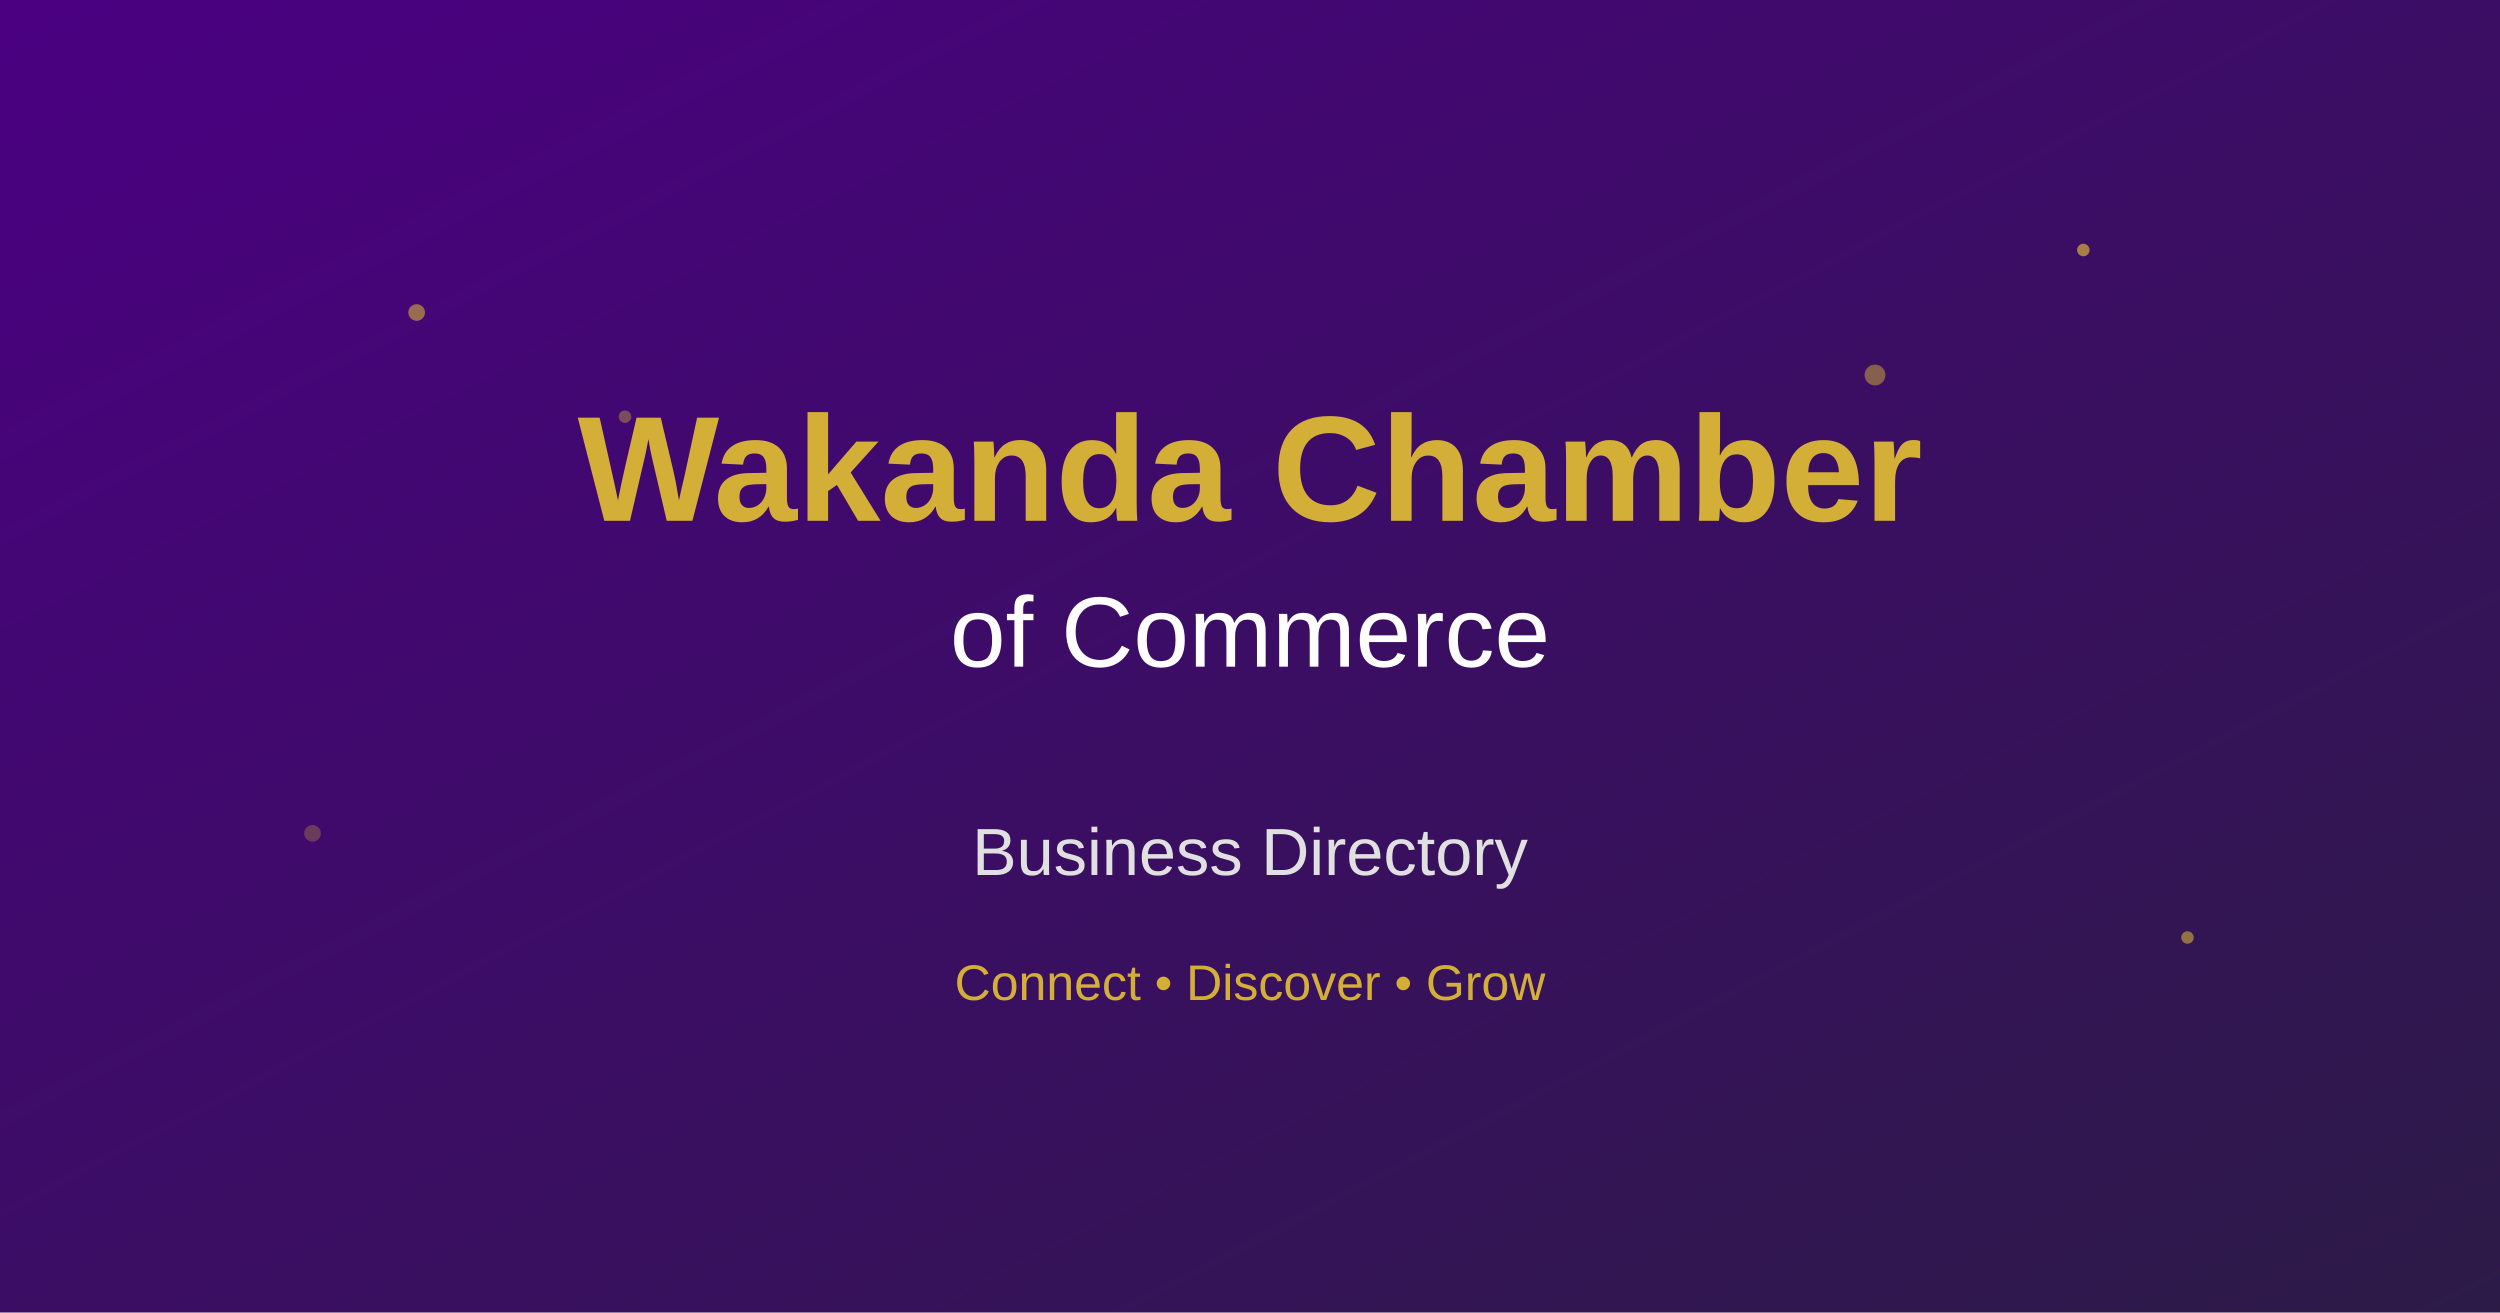
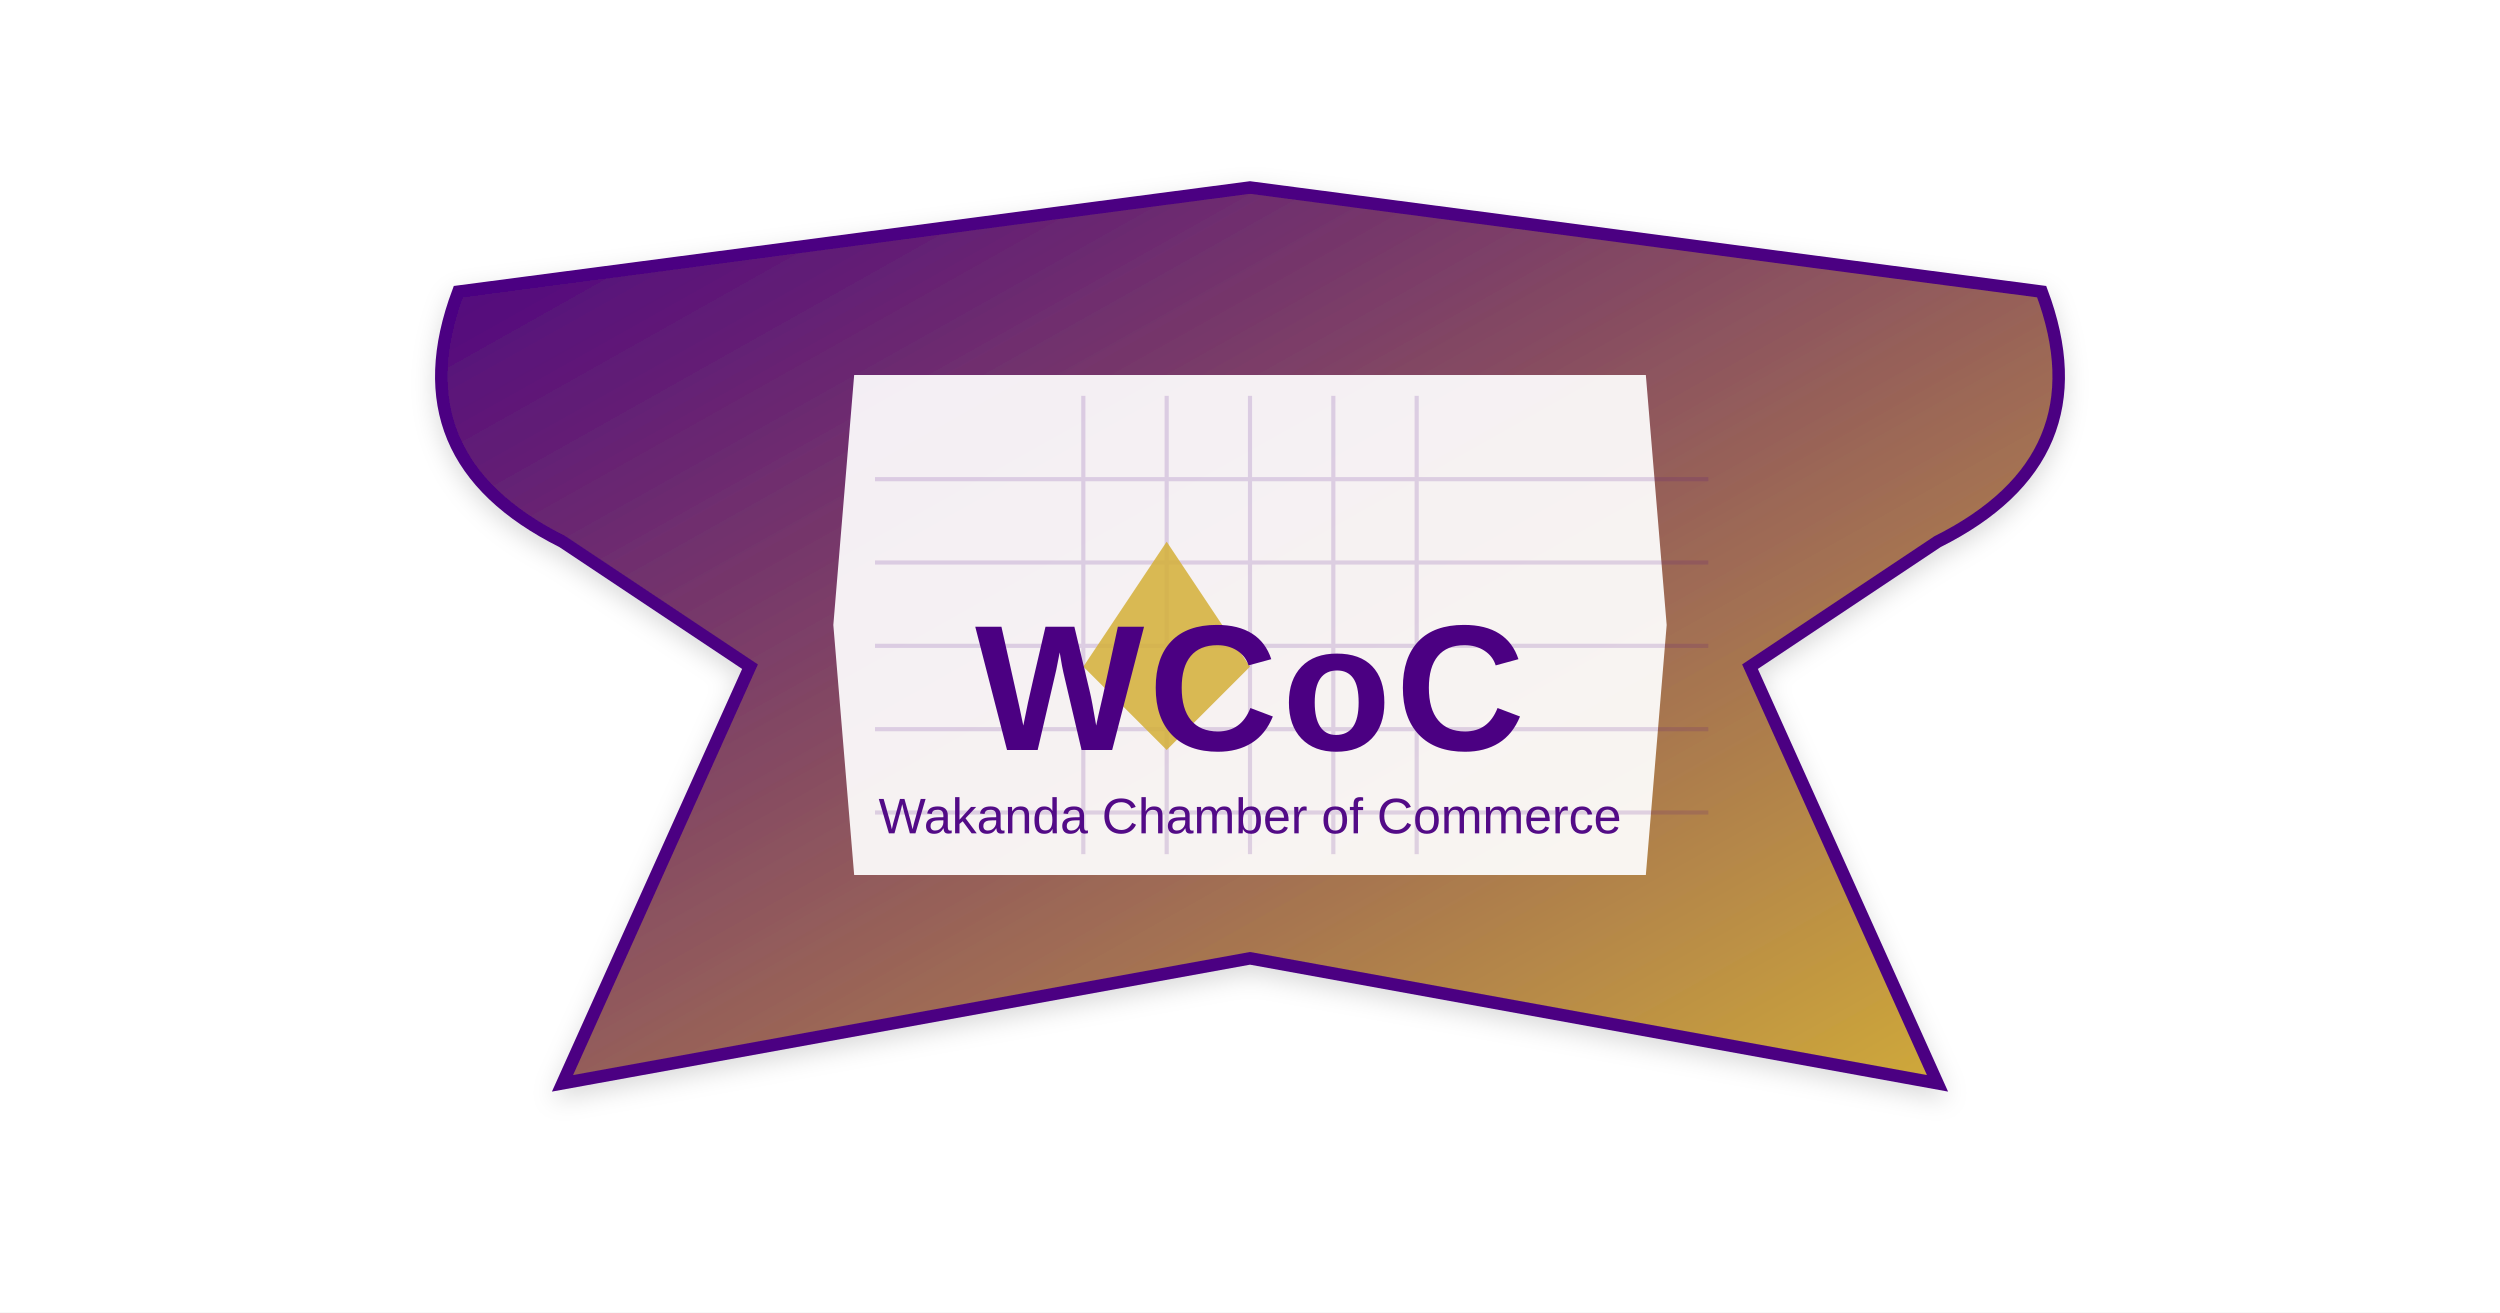
- <svg xmlns="http://www.w3.org/2000/svg" width="1200" height="630">
+ <svg xmlns="http://www.w3.org/2000/svg" width="1200" height="630" viewBox="0 0 1200 630" role="img" aria-label="Wakanda Chamber of Commerce crest with grid motif">
  <defs>
-     <linearGradient id="bgGradient" x1="0%" y1="0%" x2="100%" y2="100%">
-       <stop offset="0%" style="stop-color:#4B0082;stop-opacity:1" />
-       <stop offset="100%" style="stop-color:#2C1B47;stop-opacity:1" />
+     <linearGradient id="crestGrad" x1="0" x2="1" y1="0" y2="1">
+       <stop offset="0" stop-color="#4B0082" />
+       <stop offset="1" stop-color="#D4AF37" />
    </linearGradient>
+     <filter id="softShadow" x="-20%" y="-20%" width="140%" height="140%">
+       <feDropShadow dx="0" dy="4" stdDeviation="6" flood-color="#000" flood-opacity="0.15" />
+     </filter>
  </defs>
-   <rect width="1200" height="630" fill="url(#bgGradient)" />
-   <text x="600" y="250" font-family="Arial, sans-serif" font-size="72" font-weight="bold" text-anchor="middle" fill="#D4AF37">Wakanda Chamber</text>
-   <text x="600" y="320" font-family="Arial, sans-serif" font-size="48" font-weight="normal" text-anchor="middle" fill="#FFFFFF">of Commerce</text>
-   <text x="600" y="420" font-family="Arial, sans-serif" font-size="32" font-weight="normal" text-anchor="middle" fill="#E0E0E0">Business Directory</text>
-   <text x="600" y="480" font-family="Arial, sans-serif" font-size="24" font-weight="normal" text-anchor="middle" fill="#D4AF37">Connect • Discover • Grow</text>
-   <circle cx="200" cy="150" r="4" fill="#D4AF37" opacity="0.6" />
-   <circle cx="300" cy="200" r="3" fill="#D4AF37" opacity="0.4" />
-   <circle cx="900" cy="180" r="5" fill="#D4AF37" opacity="0.5" />
-   <circle cx="1000" cy="120" r="3" fill="#D4AF37" opacity="0.7" />
-   <circle cx="150" cy="400" r="4" fill="#D4AF37" opacity="0.3" />
-   <circle cx="1050" cy="450" r="3" fill="#D4AF37" opacity="0.6" />
+   <rect width="1200" height="630" fill="#ffffff" />
+   <path d="M600,90            L980,140            Q1010,220 930,260            L840,320            L930,520            L600,460            L270,520            L360,320            L270,260            Q190,220 220,140            Z" fill="url(#crestGrad)" stroke="#4B0082" stroke-width="6" filter="url(#softShadow)" />
+   <path d="M410,180            L790,180            L800,300            L790,420            L410,420            L400,300            Z" fill="white" opacity="0.92" />
+   <g stroke="#4B0082" stroke-width="2" opacity="0.15" fill="none">
+     <path d="M520,190 L520,410" />
+     <path d="M560,190 L560,410" />
+     <path d="M600,190 L600,410" />
+     <path d="M640,190 L640,410" />
+     <path d="M680,190 L680,410" />
+     <path d="M420,230 L820,230" />
+     <path d="M420,270 L820,270" />
+     <path d="M420,310 L820,310" />
+     <path d="M420,350 L820,350" />
+     <path d="M420,390 L820,390" />
+   </g>
+   <path d="M560,260 L520,320 L560,360 L600,320 Z" fill="#D4AF37" opacity="0.85" />
+   <text x="600" y="360" text-anchor="middle" font-family="Arial, Helvetica, sans-serif" font-size="86" font-weight="bold" fill="#4B0082" letter-spacing="2">
+     WCoC
+   </text>
+   <text x="600" y="400" text-anchor="middle" font-family="Arial, Helvetica, sans-serif" font-size="24" fill="#4B0082" opacity="0.95">
+     Wakanda Chamber of Commerce
+   </text>
</svg>
